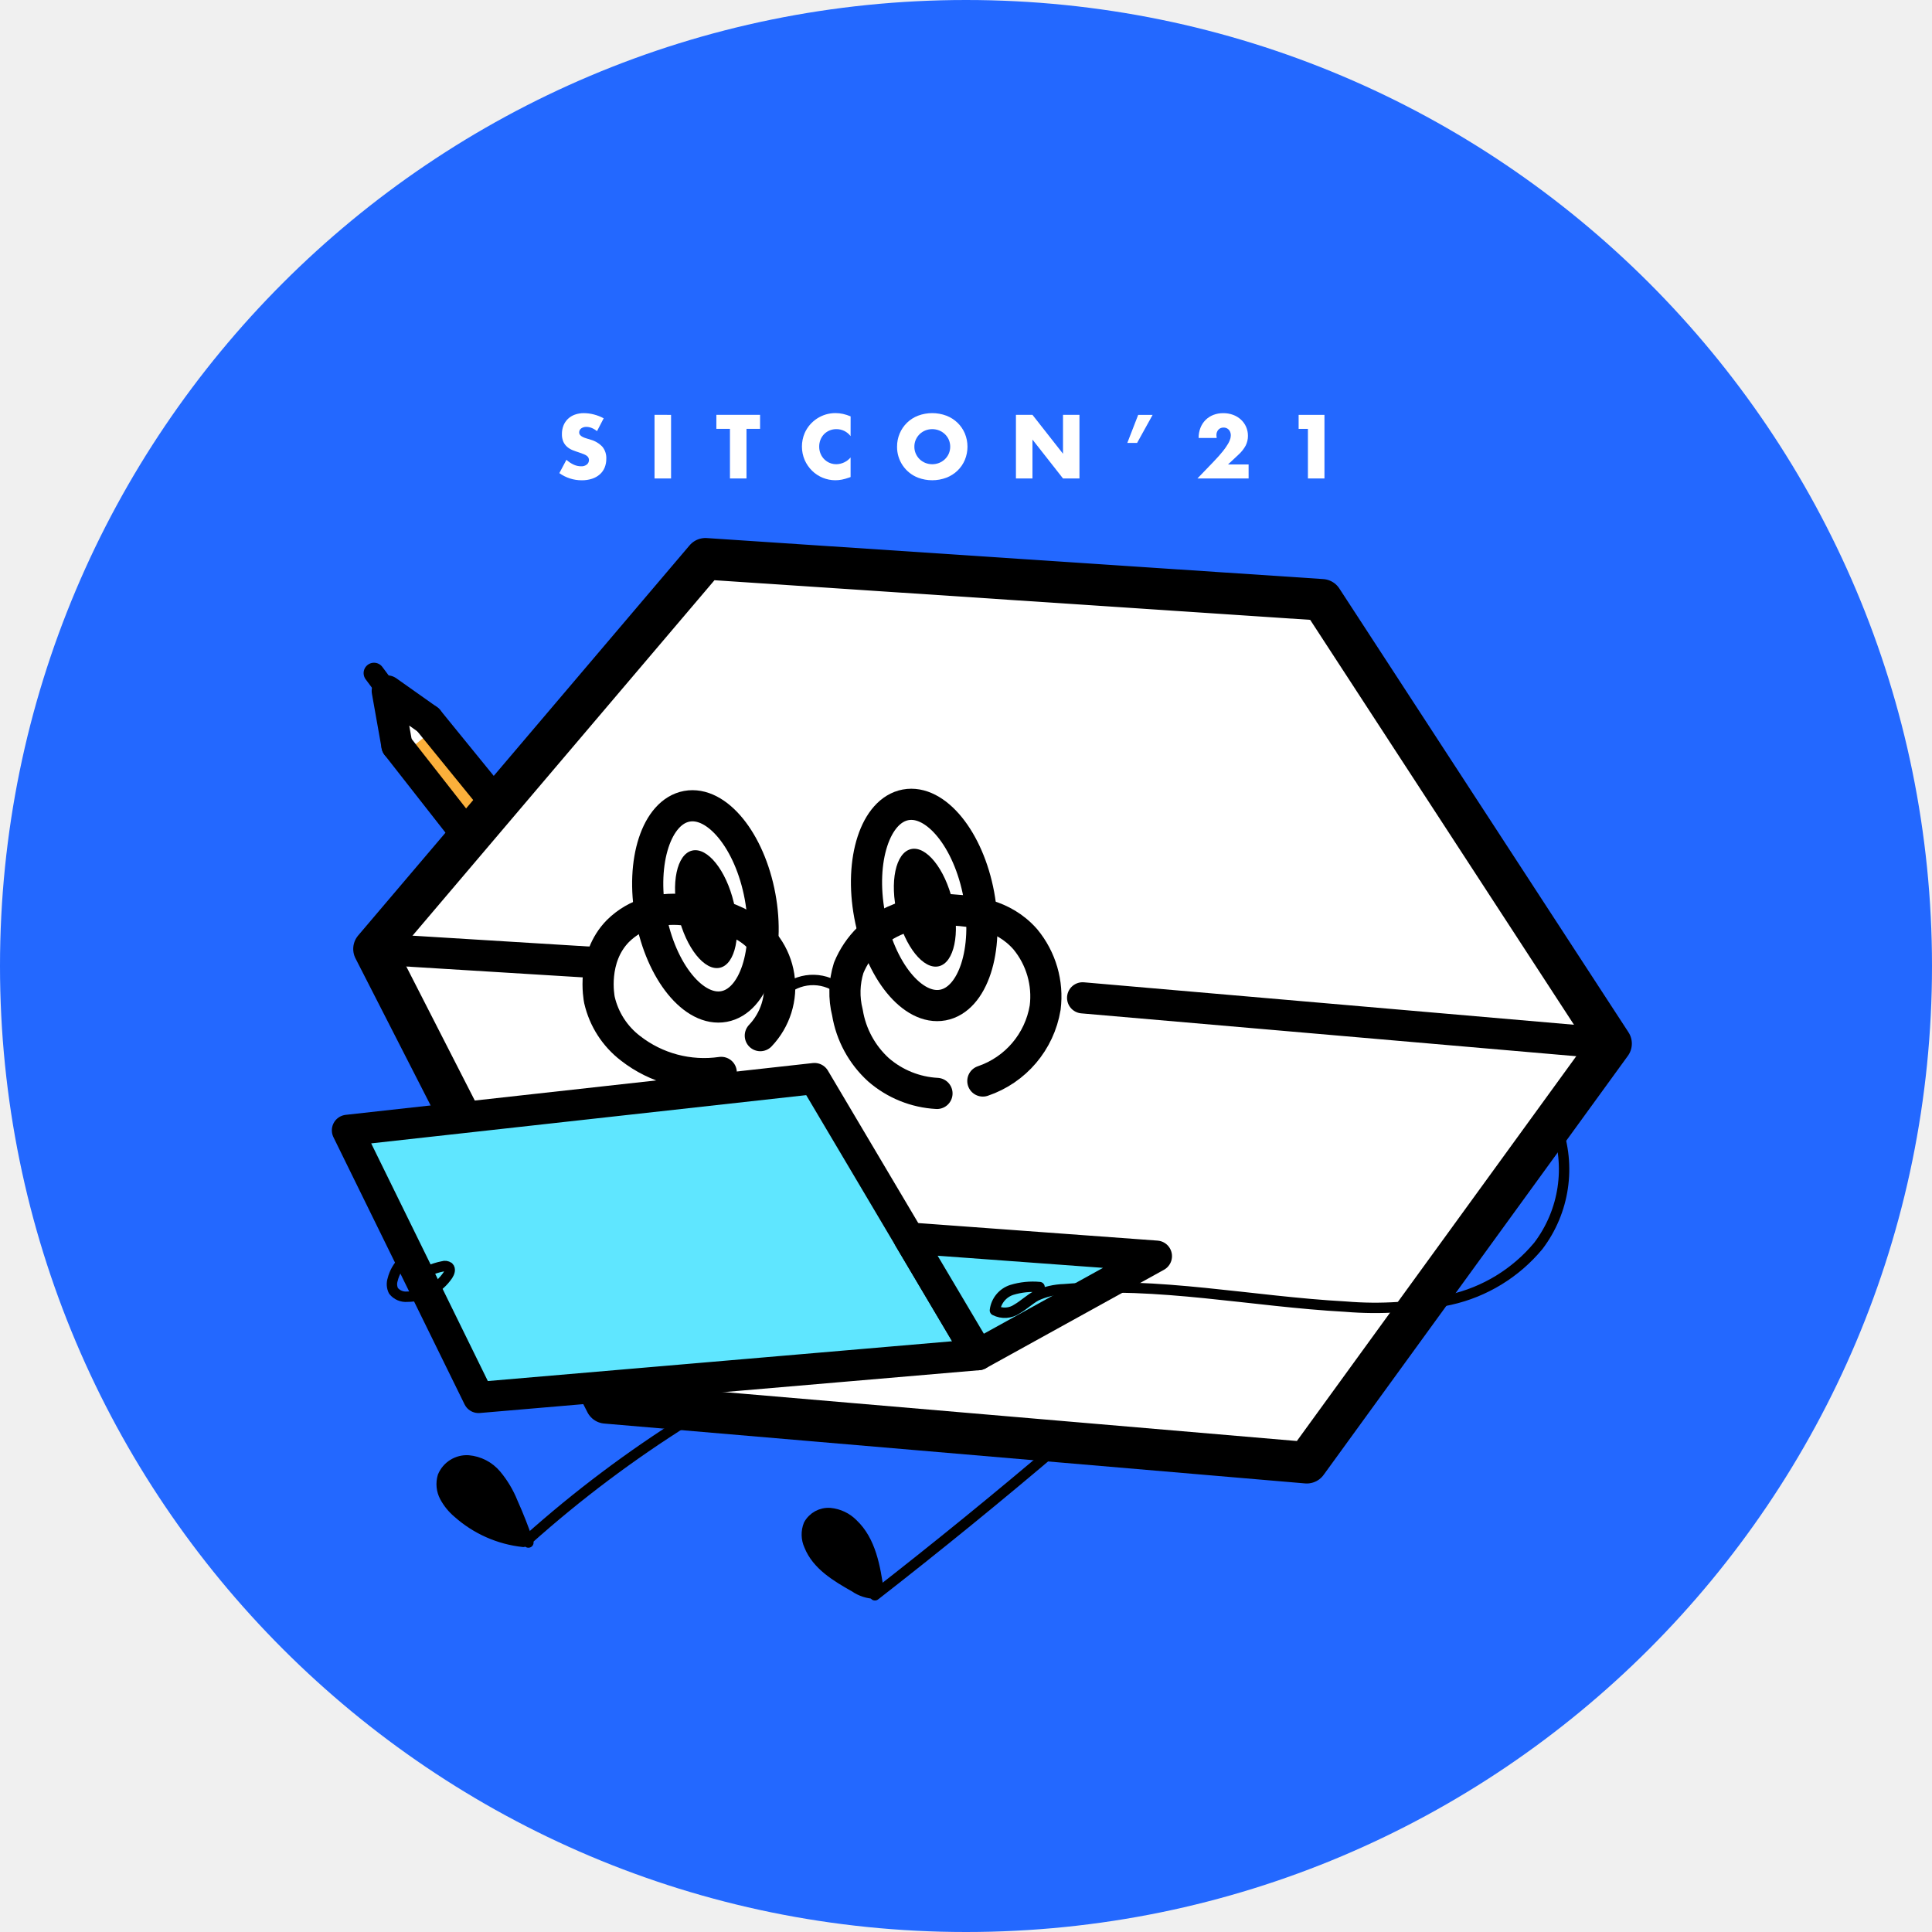
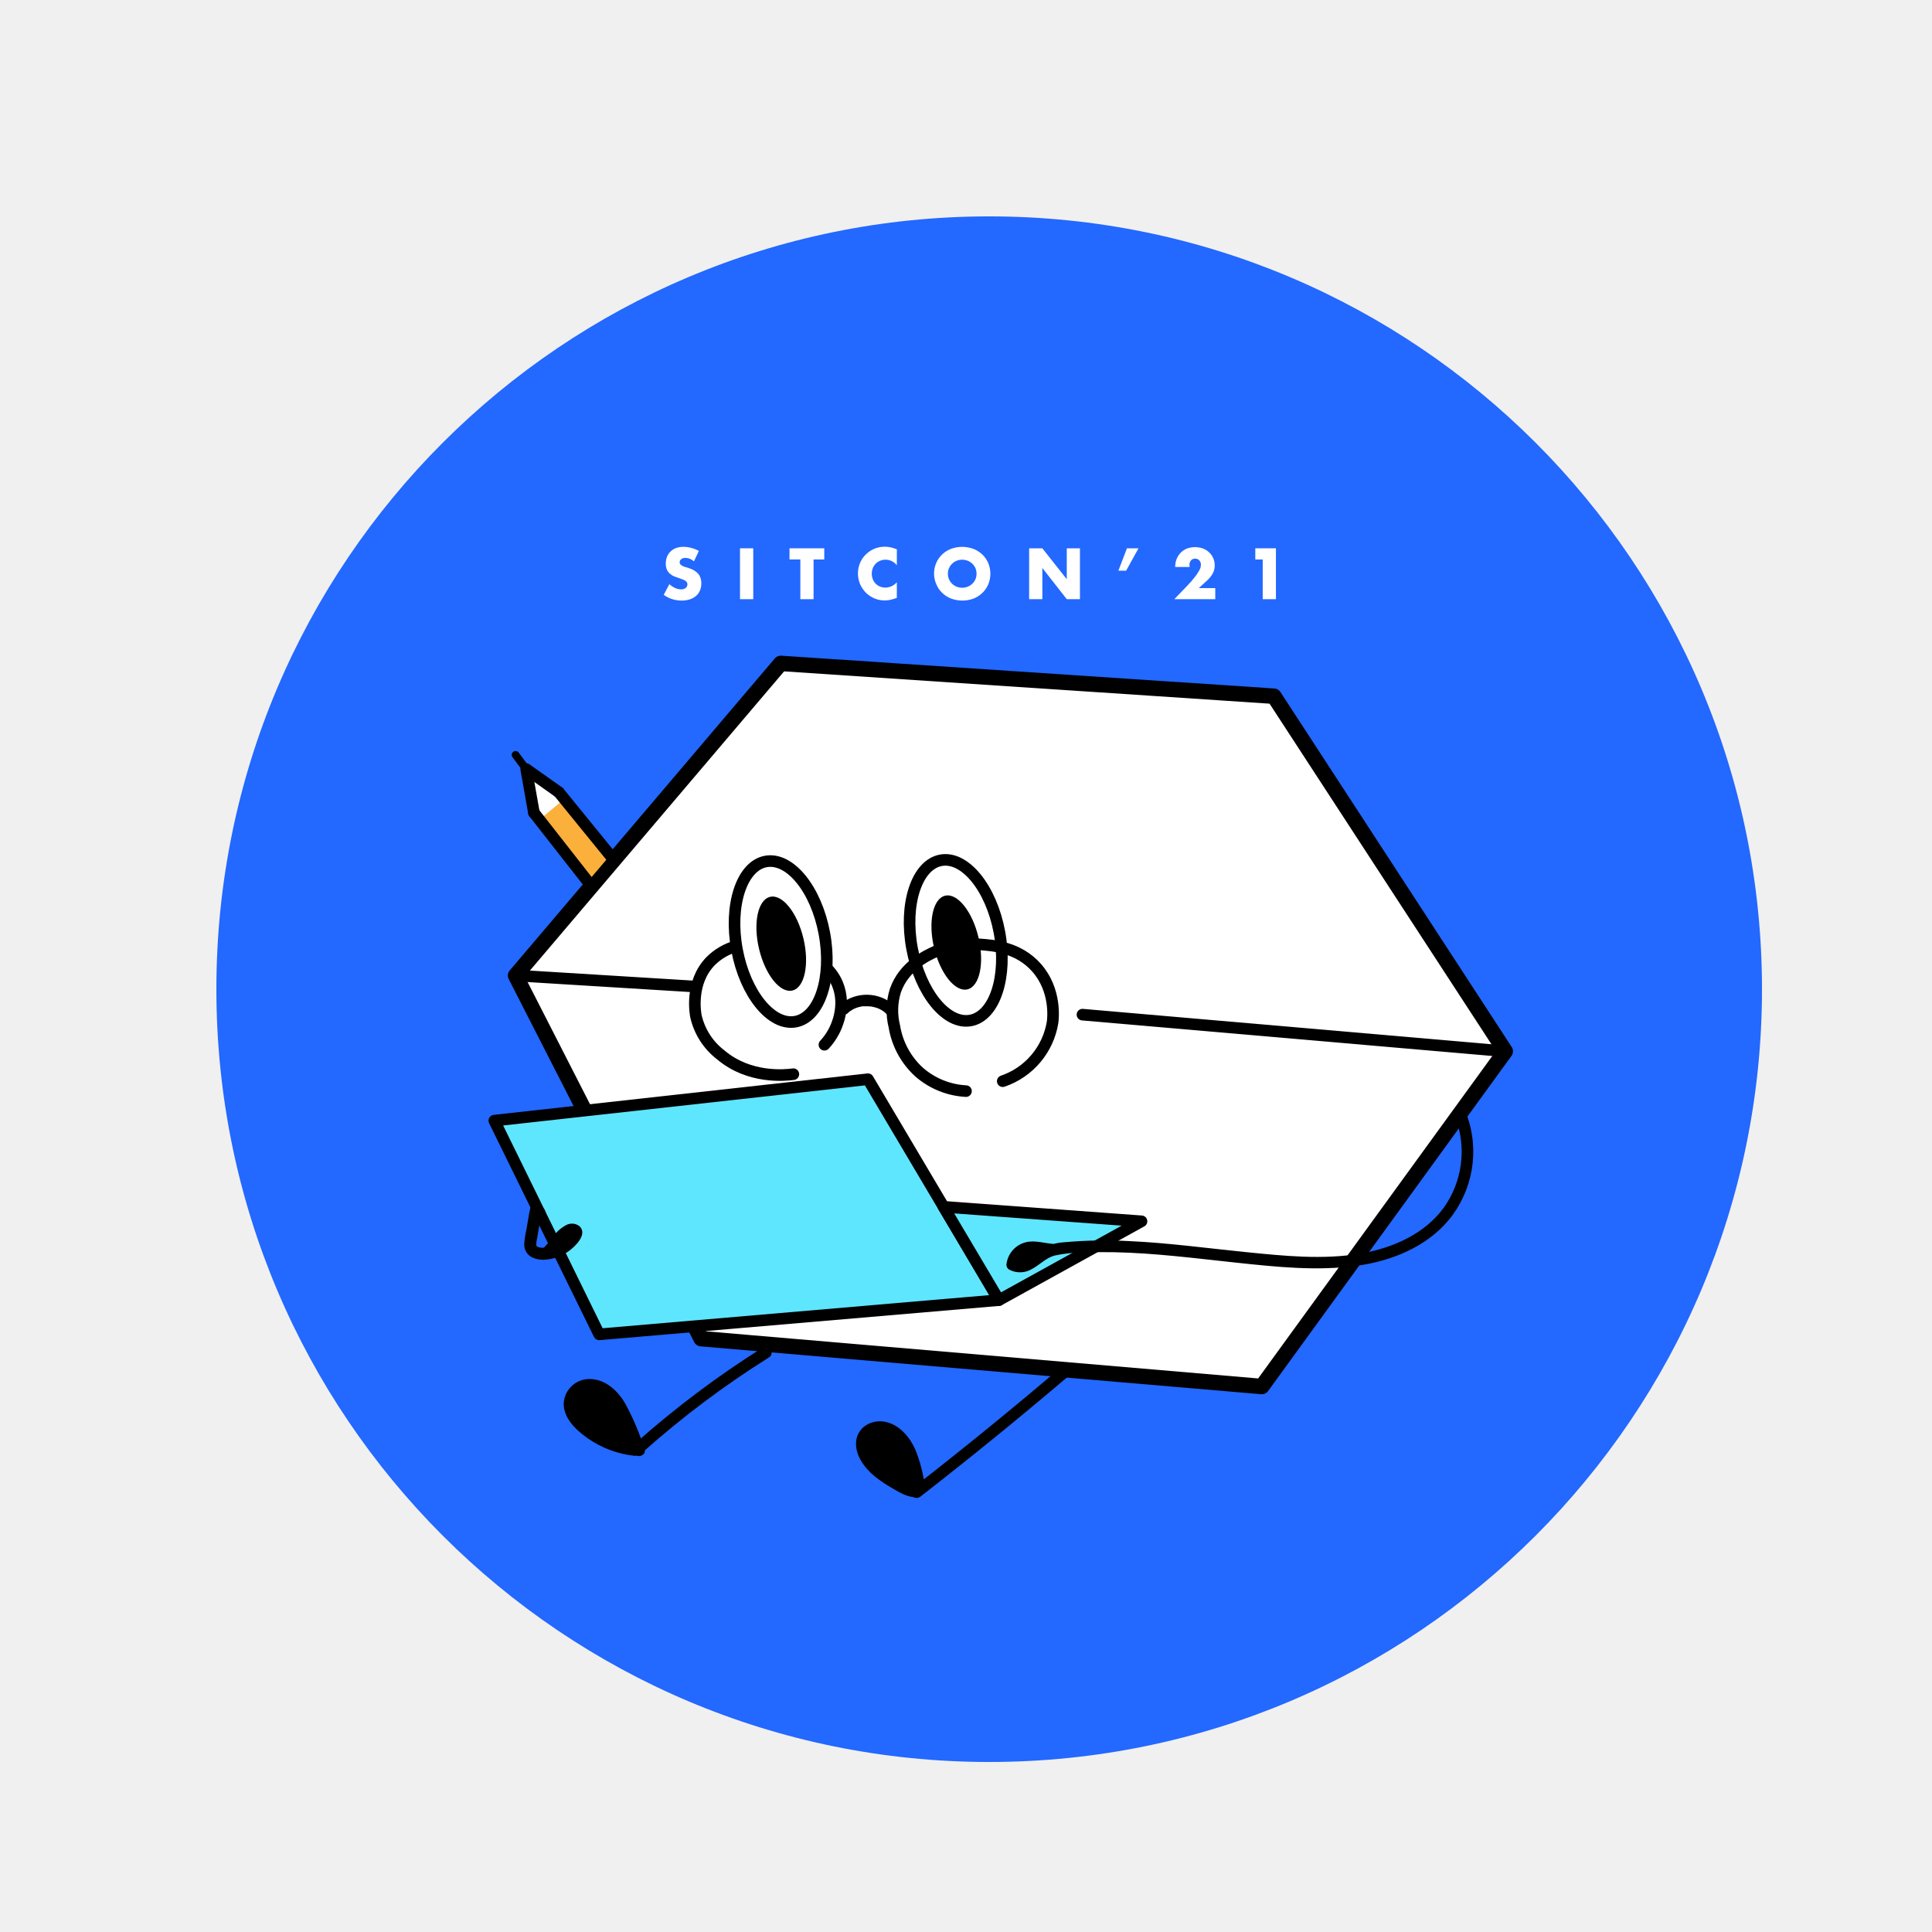
- <svg xmlns="http://www.w3.org/2000/svg" width="186" height="186" viewBox="0 0 186 186">
+ <svg xmlns="http://www.w3.org/2000/svg" id="圖層_1" data-name="圖層 1" viewBox="0 0 500 500">
  <defs>
-     <style>.a{fill:#2368ff;}.b{fill:#fbb03b;}.c,.d,.f,.h{fill:#fff;}.d,.e,.f,.g,.h,.i,.j,.k{stroke:#000;}.d,.e,.f,.g,.h,.j,.k{stroke-linecap:round;stroke-linejoin:round;}.d{stroke-width:4px;}.e{fill:#5fe6ff;}.e,.f,.g{stroke-width:3px;}.g,.i,.j{fill:none;}.h{stroke-width:2px;}.i{stroke-miterlimit:10;}</style>
+     <style>.cls-1{fill:#2368ff;}.cls-2,.cls-3,.cls-6,.cls-8{fill:#fff;}.cls-3,.cls-5,.cls-6,.cls-7,.cls-8{stroke:#000;stroke-linecap:round;stroke-linejoin:round;}.cls-3{stroke-width:4px;}.cls-4{fill:#fbb03b;}.cls-5{fill:none;}.cls-5,.cls-7,.cls-8{stroke-width:3px;}.cls-6{stroke-width:2px;}.cls-7{fill:#5fe6ff;}</style>
  </defs>
-   <g transform="translate(-87.99 -355.693)">
-     <path class="a" d="M87.99,448.693a93,93,0,1,1,93,93,93,93,0,0,1-93-93" />
-     <path class="b" d="M145.792,460.141l-6.925-8.841,3-2.462,6.618,8.136Z" transform="translate(-13.025 -23.845)" />
-     <path class="c" d="M138.867,446.3l.932,5.246,3-2.462Z" transform="translate(-13.025 -23.196)" />
-     <path class="d" d="M168.292,428l-31.907,37.56,22.331,43.7,67.472,5.763,29.294-40.347-27.837-42.727Z" transform="translate(-12.389 -18.51)" />
-     <path class="e" d="M132.947,500.242l44.966-4.986,9.1,15.352,6.657,11.231-48.1,4.122Z" transform="translate(-11.509 -35.728)" />
-     <ellipse class="f" cx="5.348" cy="9.803" rx="5.348" ry="9.803" transform="translate(148.854 434.293) rotate(-10.523)" />
-     <ellipse cx="2.742" cy="5.795" rx="2.742" ry="5.795" transform="matrix(0.973, -0.232, 0.232, 0.973, 151.954, 438.217)" />
-     <ellipse class="f" cx="5.348" cy="9.803" rx="5.348" ry="9.803" transform="translate(169.919 434.153) rotate(-10.523)" />
-     <ellipse cx="2.742" cy="5.795" rx="2.742" ry="5.795" transform="matrix(0.973, -0.232, 0.232, 0.973, 173.019, 438.077)" />
-     <path class="e" d="M229.434,517.638l-17.161,9.484-6.657-11.231Z" transform="translate(-30.112 -41.011)" />
-     <path class="g" d="M142.35,448.838l6.618,8.136-2.691,3.168-6.925-8.841" transform="translate(-13.149 -23.845)" />
-     <path class="g" d="M142.03,447.88,138.1,445.1l.932,5.246" transform="translate(-12.828 -22.887)" />
-     <path class="f" d="M143.382,448.838" transform="translate(-14.18 -23.845)" />
-     <path class="f" d="M139.352,452.147" transform="translate(-13.149 -24.692)" />
-     <line class="h" x2="1.276" y2="1.713" transform="translate(123.996 420.496)" />
-     <line class="g" x2="21.719" y2="1.336" transform="translate(123.996 447.048)" />
-     <line class="g" x1="50.876" y1="4.406" transform="translate(192.217 451.758)" />
-     <path class="g" d="M177.238,489.061a11.509,11.509,0,0,1-8.738-2.323,8.154,8.154,0,0,1-2.986-4.645c-.044-.219-.78-4.027,1.77-6.636a7.106,7.106,0,0,1,3.107-1.807,8.892,8.892,0,0,1,3.64-.184,11.421,11.421,0,0,1,5.309,1.438A6.774,6.774,0,0,1,181,485.522" transform="translate(-19.812 -30.125)" />
-     <path class="i" d="M189.58,483.467a4.22,4.22,0,0,1,5.53.134" transform="translate(-26.007 -32.463)" />
-     <path class="g" d="M206.185,491.092a9.343,9.343,0,0,1-5.627-2.274,9.525,9.525,0,0,1-2.993-5.507,7.936,7.936,0,0,1,.12-4.31,8.494,8.494,0,0,1,4.788-4.693,10.713,10.713,0,0,1,5.382-.871c1.631.118,4.657.335,6.831,2.811a8.628,8.628,0,0,1,1.915,6.585,9.01,9.01,0,0,1-6,7.063" transform="translate(-27.989 -30.131)" />
-     <path class="j" d="M139.8,518.878a3.7,3.7,0,0,0-1.022,1.773,1.451,1.451,0,0,0,.075,1.088,1.525,1.525,0,0,0,1.337.568,4.708,4.708,0,0,0,3.9-2.071c.156-.237.28-.583.073-.777a.631.631,0,0,0-.555-.077,6.253,6.253,0,0,0-2.713,1.251" transform="translate(-12.983 -41.776)" />
-     <path class="j" d="M221.031,516.887a6.952,6.952,0,0,0-2.675.272,2.368,2.368,0,0,0-1.624,1.972,2.087,2.087,0,0,0,2.135-.142c.652-.375,1.2-.92,1.859-1.272a6.906,6.906,0,0,1,2.689-.625c9.025-.757,18.037,1.186,27.082,1.678a33.706,33.706,0,0,0,10.071-.666,15.377,15.377,0,0,0,8.484-5.189,12.2,12.2,0,0,0,1.725-11.583" transform="translate(-32.958 -37.283)" />
-     <path class="j" d="M218.923,542.73q-8.7,7.408-17.717,14.431" transform="translate(-28.983 -47.882)" />
-     <path class="k" d="M198.987,559.242a3.615,3.615,0,0,1-1.99-.648c-1.754-.987-3.633-2.111-4.373-3.982a2.552,2.552,0,0,1-.052-2.008,2.164,2.164,0,0,1,2.059-1.12,3.555,3.555,0,0,1,2.2,1.045c1.717,1.623,2.146,4.151,2.479,6.49" transform="translate(-26.726 -50.122)" />
-     <path class="j" d="M171.627,539.448a113.113,113.113,0,0,0-15.279,11.478" transform="translate(-17.5 -47.041)" />
-     <path class="k" d="M153,552.511a11.27,11.27,0,0,1-6.29-2.783,5.277,5.277,0,0,1-1.271-1.561,2.6,2.6,0,0,1-.191-1.963,2.5,2.5,0,0,1,2.457-1.535,3.952,3.952,0,0,1,2.683,1.392,9.908,9.908,0,0,1,1.584,2.654q.85,1.893,1.516,3.861" transform="translate(-14.628 -48.378)" />
-     <g transform="translate(141.826 395.464)">
-       <path class="c" d="M163.989,410.887a1.972,1.972,0,0,0-.52-.312,1.383,1.383,0,0,0-.5-.1.817.817,0,0,0-.5.147.457.457,0,0,0-.195.382.38.38,0,0,0,.1.268.849.849,0,0,0,.256.183,2.2,2.2,0,0,0,.358.134q.2.057.394.121a2.459,2.459,0,0,1,1.141.695,1.716,1.716,0,0,1,.362,1.133,2.218,2.218,0,0,1-.158.853,1.783,1.783,0,0,1-.464.654,2.123,2.123,0,0,1-.747.422,3.105,3.105,0,0,1-1,.15,3.687,3.687,0,0,1-2.152-.69l.682-1.283a2.776,2.776,0,0,0,.707.471,1.7,1.7,0,0,0,.69.154.824.824,0,0,0,.58-.179.552.552,0,0,0,.142-.646.516.516,0,0,0-.162-.187,1.332,1.332,0,0,0-.3-.158c-.121-.048-.269-.1-.442-.162-.206-.065-.408-.137-.606-.215a1.9,1.9,0,0,1-.527-.313,1.454,1.454,0,0,1-.374-.491,1.742,1.742,0,0,1-.142-.751,2.18,2.18,0,0,1,.15-.824,1.83,1.83,0,0,1,.423-.633,1.879,1.879,0,0,1,.666-.411,2.519,2.519,0,0,1,.882-.146,3.851,3.851,0,0,1,.95.126,4.179,4.179,0,0,1,.95.37Z" transform="translate(-160.35 -409.149)" />
-       <path class="c" d="M174.277,409.378V415.5h-1.591v-6.124Z" transform="translate(-163.508 -409.208)" />
-       <path class="c" d="M183.587,410.726V415.5h-1.592v-4.776h-1.308v-1.348h4.207v1.348Z" transform="translate(-165.556 -409.208)" />
-       <path class="c" d="M196.443,411.366a1.7,1.7,0,0,0-1.365-.674,1.674,1.674,0,0,0-.662.129,1.614,1.614,0,0,0-.524.353,1.633,1.633,0,0,0-.345.532,1.748,1.748,0,0,0-.126.667,1.768,1.768,0,0,0,.126.674,1.623,1.623,0,0,0,1.523,1.023,1.844,1.844,0,0,0,1.373-.65v1.885l-.163.057a4.789,4.789,0,0,1-.681.191,3.35,3.35,0,0,1-.626.06,3.2,3.2,0,0,1-2.238-.914,3.354,3.354,0,0,1-.711-1.031,3.309,3.309,0,0,1,0-2.6,3.234,3.234,0,0,1,2.96-1.92,3.323,3.323,0,0,1,.719.077,4.406,4.406,0,0,1,.743.239Z" transform="translate(-168.39 -409.149)" />
-       <path class="c" d="M204.071,412.382a3.2,3.2,0,0,1,.251-1.271,3.14,3.14,0,0,1,1.766-1.713,3.891,3.891,0,0,1,2.733,0,3.225,3.225,0,0,1,1.077.686,3.151,3.151,0,0,1,.7,1.027,3.338,3.338,0,0,1,0,2.542,3.144,3.144,0,0,1-.7,1.027,3.213,3.213,0,0,1-1.077.686,3.891,3.891,0,0,1-2.733,0,3.166,3.166,0,0,1-2.018-2.984Zm1.665,0a1.63,1.63,0,0,0,.138.674,1.713,1.713,0,0,0,.373.536,1.69,1.69,0,0,0,.548.353,1.8,1.8,0,0,0,1.324,0,1.734,1.734,0,0,0,.553-.353,1.688,1.688,0,0,0,.377-.536,1.713,1.713,0,0,0,0-1.349,1.688,1.688,0,0,0-.377-.536,1.734,1.734,0,0,0-.553-.353,1.8,1.8,0,0,0-1.324,0,1.69,1.69,0,0,0-.548.353,1.713,1.713,0,0,0-.373.536A1.631,1.631,0,0,0,205.736,412.382Z" transform="translate(-171.543 -409.149)" />
-       <path class="c" d="M219.452,415.5v-6.124h1.591l2.94,3.745v-3.745h1.584V415.5h-1.584l-2.94-3.744V415.5Z" transform="translate(-175.48 -409.208)" />
-       <path class="c" d="M234.91,409.378H236.3l-1.495,2.7h-.942Z" transform="translate(-179.169 -409.208)" />
-       <path class="c" d="M247.863,415.446h-4.93l1.518-1.576q.6-.625.943-1.059a5.916,5.916,0,0,0,.507-.735,1.96,1.96,0,0,0,.208-.487,1.55,1.55,0,0,0,.04-.317A.816.816,0,0,0,246.1,411a.656.656,0,0,0-.646-.455.636.636,0,0,0-.507.211.779.779,0,0,0-.183.528,1.98,1.98,0,0,0,.025.26h-1.738a2.607,2.607,0,0,1,.175-.975,2.2,2.2,0,0,1,.491-.755,2.168,2.168,0,0,1,.751-.487,2.586,2.586,0,0,1,.954-.17,2.688,2.688,0,0,1,.946.162,2.269,2.269,0,0,1,.751.455,2.089,2.089,0,0,1,.5.695,2.124,2.124,0,0,1,.179.873,2.031,2.031,0,0,1-.215.93,3.278,3.278,0,0,1-.687.873l-1.015.95h1.981Z" transform="translate(-181.491 -409.152)" />
-       <path class="c" d="M256.927,410.726h-.894v-1.348h2.486V415.5h-1.592Z" transform="translate(-184.845 -409.208)" />
-     </g>
-   </g>
+   <circle class="cls-1" cx="256" cy="256" r="200" />
+   <path class="cls-2" d="M179.6,145.27a4.05,4.05,0,0,0-1.12-.68,3,3,0,0,0-1.08-.21,1.75,1.75,0,0,0-1.08.31,1,1,0,0,0-.42.82.83.83,0,0,0,.21.58,1.8,1.8,0,0,0,.55.39,4.28,4.28,0,0,0,.77.29l.84.26a5.3,5.3,0,0,1,2.46,1.49,3.75,3.75,0,0,1,.77,2.44,4.63,4.63,0,0,1-.34,1.83,3.8,3.8,0,0,1-1,1.41,4.67,4.67,0,0,1-1.61.91,6.82,6.82,0,0,1-2.16.32,7.91,7.91,0,0,1-4.62-1.48l1.46-2.76a6,6,0,0,0,1.52,1,3.69,3.69,0,0,0,1.49.33,1.81,1.81,0,0,0,1.25-.38,1.18,1.18,0,0,0,.3-1.39,1.09,1.09,0,0,0-.35-.4,2.52,2.52,0,0,0-.64-.34c-.26-.11-.57-.22-.95-.35s-.87-.3-1.3-.46a4.15,4.15,0,0,1-1.13-.68,3.15,3.15,0,0,1-.81-1.05,3.84,3.84,0,0,1-.3-1.62,4.57,4.57,0,0,1,.32-1.77,3.92,3.92,0,0,1,.91-1.36,4.08,4.08,0,0,1,1.43-.89,5.45,5.45,0,0,1,1.9-.31,8.3,8.3,0,0,1,2,.27,8.89,8.89,0,0,1,2,.79Z" />
+   <path class="cls-2" d="M194.94,141.9v13.17h-3.43V141.9Z" />
+   <path class="cls-2" d="M210.55,144.79v10.28h-3.42V144.79h-2.81V141.9h9v2.89Z" />
+   <path class="cls-2" d="M232.1,146.3a3.64,3.64,0,0,0-2.93-1.45,3.49,3.49,0,0,0-1.42.28,3.31,3.31,0,0,0-1.13.76,3.56,3.56,0,0,0-.74,1.14,4,4,0,0,0,0,2.88,3.51,3.51,0,0,0,.75,1.16,3.56,3.56,0,0,0,2.52,1,3.94,3.94,0,0,0,2.95-1.39v4.05l-.34.12a10.36,10.36,0,0,1-1.47.41,6.93,6.93,0,0,1-1.35.13,6.86,6.86,0,0,1-2.61-.51,7.07,7.07,0,0,1-2.2-1.45,7.57,7.57,0,0,1-1.53-2.22,7.2,7.2,0,0,1,0-5.59,7.06,7.06,0,0,1,1.52-2.18,6.93,6.93,0,0,1,4.85-1.95,7.35,7.35,0,0,1,1.55.16,10.48,10.48,0,0,1,1.59.52Z" />
+   <path class="cls-2" d="M241.73,148.48a6.86,6.86,0,0,1,.54-2.73,6.76,6.76,0,0,1,1.5-2.21,7,7,0,0,1,2.3-1.48,8.42,8.42,0,0,1,5.88,0,7.1,7.1,0,0,1,2.31,1.48,6.64,6.64,0,0,1,1.51,2.21,7.17,7.17,0,0,1,0,5.46,6.64,6.64,0,0,1-1.51,2.21A7.1,7.1,0,0,1,252,154.9a8.42,8.42,0,0,1-5.88,0,7,7,0,0,1-2.3-1.48,6.76,6.76,0,0,1-1.5-2.21A6.86,6.86,0,0,1,241.73,148.48Zm3.58,0a3.48,3.48,0,0,0,.3,1.45,3.45,3.45,0,0,0,.8,1.15,3.57,3.57,0,0,0,1.18.76,3.78,3.78,0,0,0,1.42.27,3.83,3.83,0,0,0,1.43-.27,3.68,3.68,0,0,0,1.18-.76,3.5,3.5,0,0,0,.82-1.15,3.77,3.77,0,0,0,0-2.9,3.5,3.5,0,0,0-.82-1.15,3.68,3.68,0,0,0-1.18-.76,3.83,3.83,0,0,0-1.43-.27,3.78,3.78,0,0,0-1.42.27,3.57,3.57,0,0,0-1.18.76,3.45,3.45,0,0,0-.8,1.15A3.48,3.48,0,0,0,245.31,148.48Z" />
+   <path class="cls-2" d="M266.34,155.07V141.9h3.42l6.32,8v-8h3.41v13.17h-3.41L269.76,147v8.06Z" />
+   <path class="cls-2" d="M291.65,141.9h3l-3.21,5.79h-2Z" />
+   <path class="cls-2" d="M314.51,155.07h-10.6l3.26-3.39c.87-.9,1.54-1.66,2-2.28a13.15,13.15,0,0,0,1.09-1.58,4.18,4.18,0,0,0,.45-1,3.16,3.16,0,0,0,.08-.68,1.9,1.9,0,0,0-.09-.58,1.56,1.56,0,0,0-.29-.5,1.38,1.38,0,0,0-1.1-.48,1.34,1.34,0,0,0-1.09.46,1.67,1.67,0,0,0-.39,1.13,3.43,3.43,0,0,0,.05.56h-3.74a5.56,5.56,0,0,1,.38-2.09A4.77,4.77,0,0,1,305.6,143a4.82,4.82,0,0,1,1.62-1.05,6.07,6.07,0,0,1,4.09,0,4.75,4.75,0,0,1,1.61,1,4.47,4.47,0,0,1,1.07,1.5,4.63,4.63,0,0,1,.38,1.87,4.33,4.33,0,0,1-.46,2,6.87,6.87,0,0,1-1.48,1.88l-2.18,2h4.26Z" />
+   <path class="cls-2" d="M326.79,144.79h-1.92V141.9h5.34v13.17h-3.42Z" />
+   <polygon class="cls-3" points="202.05 171.69 133.43 252.46 181.45 346.44 326.56 358.83 389.56 272.07 329.69 180.18 202.05 171.69" />
+   <polygon class="cls-4" points="152.29 229.34 137.4 210.33 143.85 205.03 158.08 222.53 152.29 229.34" />
+   <polygon class="cls-2" points="137.4 200.97 139.41 212.25 145.85 206.96 137.4 200.97" />
+   <polyline class="cls-5" points="144.63 205.03 158.86 222.53 153.07 229.34 138.18 210.33" />
+   <polyline class="cls-5" points="144.63 205.03 136.18 199.04 138.18 210.33" />
+   <line class="cls-6" x1="133.43" y1="195.36" x2="136.17" y2="199.04" />
+   <polygon class="cls-7" points="127.93 290.02 224.63 279.3 244.2 312.32 258.52 336.47 155.07 345.33 127.93 290.02" />
+   <polygon class="cls-7" points="295.42 316.07 258.52 336.47 244.2 312.32 295.42 316.07" />
+   <path d="M138.48,312.62a1.33,1.33,0,0,1,.87-.33,1.49,1.49,0,0,1,.91.37c.24.24.26.36.15.16.29.54.11.32.07.14a3,3,0,0,0-.31-1,1.54,1.54,0,0,0-2.41-.31,2.15,2.15,0,0,0-.51,1,27.42,27.42,0,0,0-.53,2.73c-.17.95-.33,1.9-.49,2.85a24.28,24.28,0,0,0-.56,3.78,3.65,3.65,0,0,0,1.83,3.28A6.31,6.31,0,0,0,141,326a11.58,11.58,0,0,0,6.36-2.33c1.6-1.21,4.71-4.2,2.67-6.28a3.16,3.16,0,0,0-3.73-.21A9,9,0,0,0,144,319c-1.28,1.41-2.3,3.15-3.78,4.37a1.5,1.5,0,0,0,0,2.12,1.53,1.53,0,0,0,2.12,0,22.66,22.66,0,0,0,2.84-3.26,19.3,19.3,0,0,1,1.6-1.79c.13-.12.26-.25.4-.36l.2-.17s-.19.14-.06.05l.4-.25.19-.1c.12-.08-.29.06,0,0,.11,0,.22-.12.27-.05s-.12,0-.13-.05-.3-.35-.41-.52.07-.09,0-.08,0,0,0,.09a4.38,4.38,0,0,1-.43.63,8.84,8.84,0,0,1-1.74,1.66,8.63,8.63,0,0,1-4.78,1.62,3.52,3.52,0,0,1-1-.07,3,3,0,0,1-.32-.09c-.3-.1-.16-.06-.1,0-.28-.13-.23-.09-.39-.27h0c0,.07-.07-.21-.08-.24s0-.24,0-.42c0-.48.14-1,.23-1.52.28-1.64.55-3.29.85-4.93.12-.67.26-1.33.41-2,.05-.2.21-.31-.08.16l0,0a1.53,1.53,0,0,1-2.3.28,1.39,1.39,0,0,1-.34-.56.79.79,0,0,0,0,.13,3.27,3.27,0,0,0,.36,1.05,1.73,1.73,0,0,0,2.74.33c1.42-1.31-.71-3.43-2.12-2.12Z" />
+   <path d="M272.8,321.93c-2.41-.12-4.94-1.05-7.34-.43a6.65,6.65,0,0,0-5,5.8,1.44,1.44,0,0,0,.74,1.29,6,6,0,0,0,5.94-.21c2-1.08,3.51-2.82,5.78-3.44a33.63,33.63,0,0,1,7.29-.78c2.66-.12,5.33-.14,8-.09,10.64.2,21.21,1.59,31.78,2.71,10.34,1.1,20.94,2.23,31.3.78,8.75-1.22,17.65-4.77,23.49-11.65a27.79,27.79,0,0,0,4.85-27.29c-.67-1.79-3.57-1-2.9.8a24.92,24.92,0,0,1-3.08,23.12c-5,6.89-13.36,10.49-21.53,11.88-9.75,1.66-19.92.61-29.7-.38-10-1-20-2.38-30.08-2.84a115.85,115.85,0,0,0-16.87.29,14.19,14.19,0,0,0-6.71,2.1c-1.59,1.09-3.94,3.62-6.05,2.41l.75,1.3c.16-1.89,2.15-3,3.87-3s3.62.52,5.44.61,1.93-2.91,0-3Z" />
+   <path d="M264.36,326.91c.58-.27,1.17-.54,1.77-.79l-.36.15q1.38-.57,2.79-1.08a1.57,1.57,0,0,0,.89-.69,1.49,1.49,0,0,0,.15-1.15,1.51,1.51,0,0,0-1.84-1.05c-1.67.59-3.31,1.27-4.92,2a1.49,1.49,0,0,0-.69.9,1.5,1.5,0,0,0,1.05,1.84,1.73,1.73,0,0,0,1.16-.15Z" />
+   <ellipse class="cls-8" cx="247.35" cy="243.36" rx="11.5" ry="21.08" transform="translate(-40.28 49.26) rotate(-10.52)" />
+   <path d="M237.23,386a7.86,7.86,0,0,1-4.28-1.39c-3.77-2.13-7.81-4.54-9.41-8.57a5.5,5.5,0,0,1-.11-4.32,4.67,4.67,0,0,1,4.43-2.4,7.67,7.67,0,0,1,4.73,2.24c3.69,3.49,4.61,8.93,5.33,14" />
+   <path d="M237.23,384.45c-1.55.07-2.88-.82-4.18-1.56s-2.34-1.36-3.45-2.14c-2.1-1.46-4.18-3.41-4.88-5.95a3,3,0,0,1,.81-3.37,3.73,3.73,0,0,1,3.37-.46c2.59.78,4.38,3.33,5.41,5.69a35.41,35.41,0,0,1,2.16,9.21,1.53,1.53,0,0,0,1.85,1.05,1.55,1.55,0,0,0,1.05-1.85,36.19,36.19,0,0,0-2.52-10c-1.42-3.13-4-6.24-7.54-7.06s-7.37,1.2-7.74,5c-.36,3.57,2.19,6.93,4.8,9.06a34.3,34.3,0,0,0,4.73,3.18c1.88,1.09,3.87,2.32,6.13,2.22,1.92-.09,1.93-3.09,0-3Z" />
+   <path d="M274.18,354.2q-18.71,15.93-38.1,31c-1.52,1.19.62,3.3,2.13,2.12q19.38-15.09,38.1-31c1.47-1.25-.66-3.37-2.13-2.12Z" />
+   <path d="M164.35,375.23a24.24,24.24,0,0,1-13.53-6,11.49,11.49,0,0,1-2.74-3.35,5.62,5.62,0,0,1-.41-4.23,5.38,5.38,0,0,1,5.29-3.3,8.49,8.49,0,0,1,5.77,3,21.32,21.32,0,0,1,3.4,5.7q1.83,4.08,3.26,8.31" />
+   <path d="M164.35,373.73a22.72,22.72,0,0,1-8.71-2.86c-2.39-1.37-5.36-3.38-6.39-6.05a3.49,3.49,0,0,1,.42-3.65,4.19,4.19,0,0,1,3-1.31c3,0,5.27,2.56,6.64,5a62.6,62.6,0,0,1,4.59,10.95c.62,1.81,3.52,1,2.9-.8a66,66,0,0,0-5-11.79c-1.89-3.25-5-6.17-8.91-6.32a6.65,6.65,0,0,0-7,6.22c-.1,4,3.3,7.08,6.33,9.19a26,26,0,0,0,12.09,4.46,1.52,1.52,0,0,0,1.5-1.5,1.54,1.54,0,0,0-1.5-1.5Z" />
+   <path d="M197.47,348.71a248.93,248.93,0,0,0-33.16,24.92c-1.44,1.29.69,3.4,2.12,2.12A243.88,243.88,0,0,1,199,351.3c1.63-1,.13-3.62-1.52-2.59Z" />
+   <path class="cls-5" d="M205.32,278c-2.07.27-11.39,1.27-18.79-5a17.49,17.49,0,0,1-6.42-10c-.09-.47-1.68-8.66,3.81-14.27a15.18,15.18,0,0,1,6.68-3.88,19.16,19.16,0,0,1,7.83-.4c3.6.33,7.4.67,11.41,3.09,2.08,1.26,5.27,3.19,6.9,7.14,2.37,5.75-.4,11.31-1,12.37a15.68,15.68,0,0,1-2.38,3.33" />
+   <path class="cls-5" d="M250,282.38a20.07,20.07,0,0,1-12.1-4.89,20.47,20.47,0,0,1-6.44-11.84,17.14,17.14,0,0,1,.26-9.27c2.22-6.41,8.24-9.15,10.3-10.09a23.14,23.14,0,0,1,11.57-1.88c3.51.25,10,.72,14.69,6.05,5.17,5.88,4.24,13.3,4.12,14.16a19.39,19.39,0,0,1-12.89,15.19" />
+   <path d="M219.6,262a7.33,7.33,0,0,1,2.22-1.24,9.78,9.78,0,0,1,1.42-.34h0l.16,0,.33,0c.27,0,.54,0,.81,0l.74.05c.26,0-.18,0,.08,0l.4.07a9.81,9.81,0,0,1,1.41.39,4.67,4.67,0,0,1,.53.24c.22.11.43.23.64.36a4.84,4.84,0,0,1,1,.81c1.4,1.33,3.52-.79,2.12-2.12a10.62,10.62,0,0,0-14-.29A1.5,1.5,0,1,0,219.6,262Z" />
+   <line class="cls-5" x1="133.43" y1="252.46" x2="180.14" y2="255.33" />
+   <line class="cls-5" x1="389.55" y1="272.07" x2="280.14" y2="262.59" />
+   <ellipse cx="247.48" cy="243.93" rx="5.9" ry="12.46" transform="translate(-49.79 63.99) rotate(-13.4)" />
+   <ellipse class="cls-8" cx="202.05" cy="243.66" rx="11.5" ry="21.08" transform="translate(-41.1 41) rotate(-10.52)" />
+   <ellipse cx="202.18" cy="244.23" rx="5.9" ry="12.46" transform="translate(-51.09 53.5) rotate(-13.4)" />
</svg>
